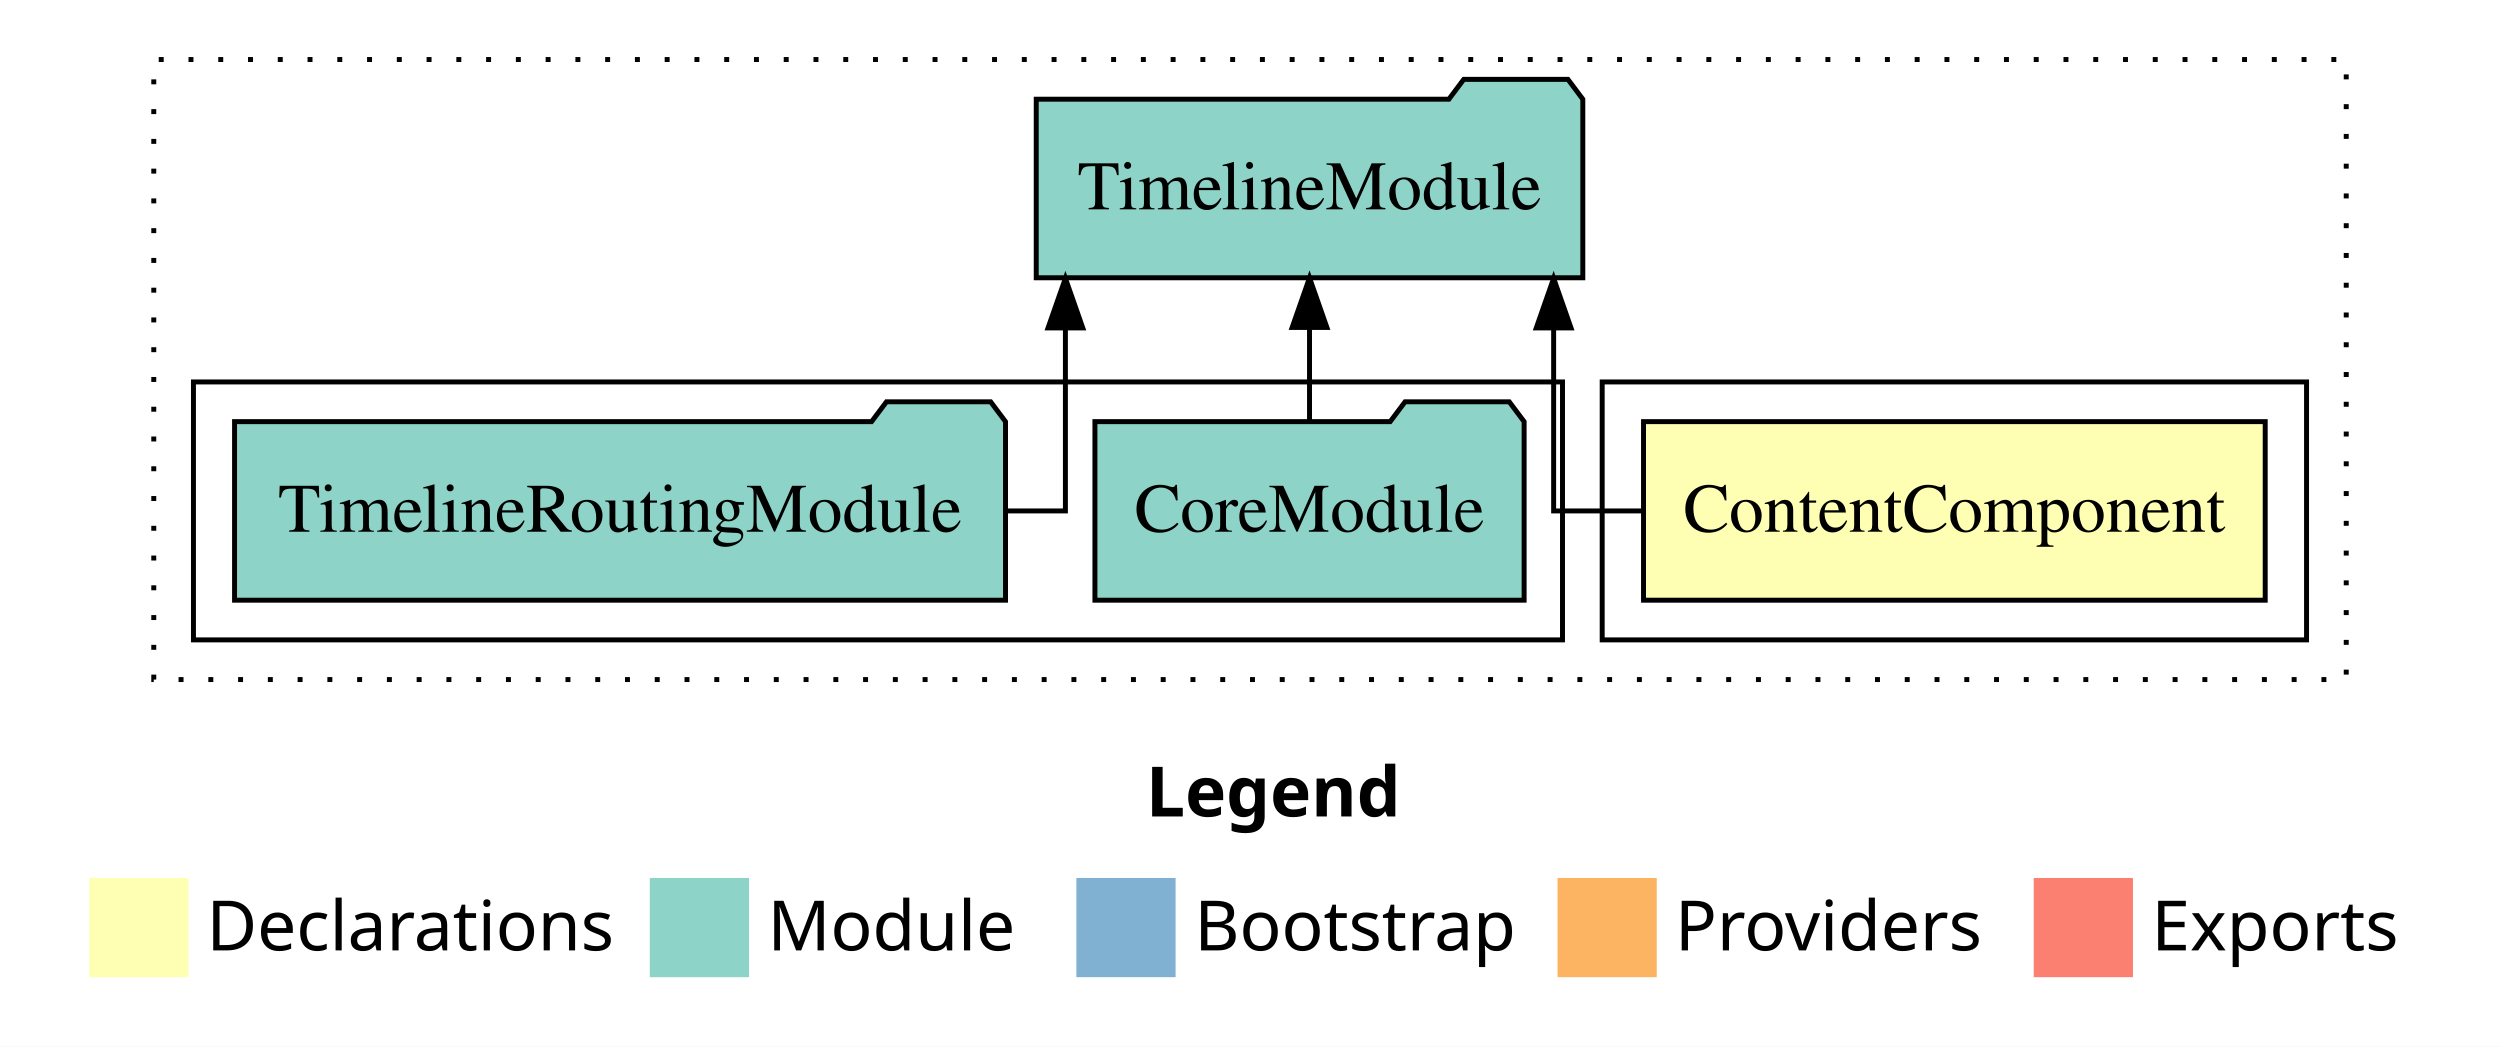
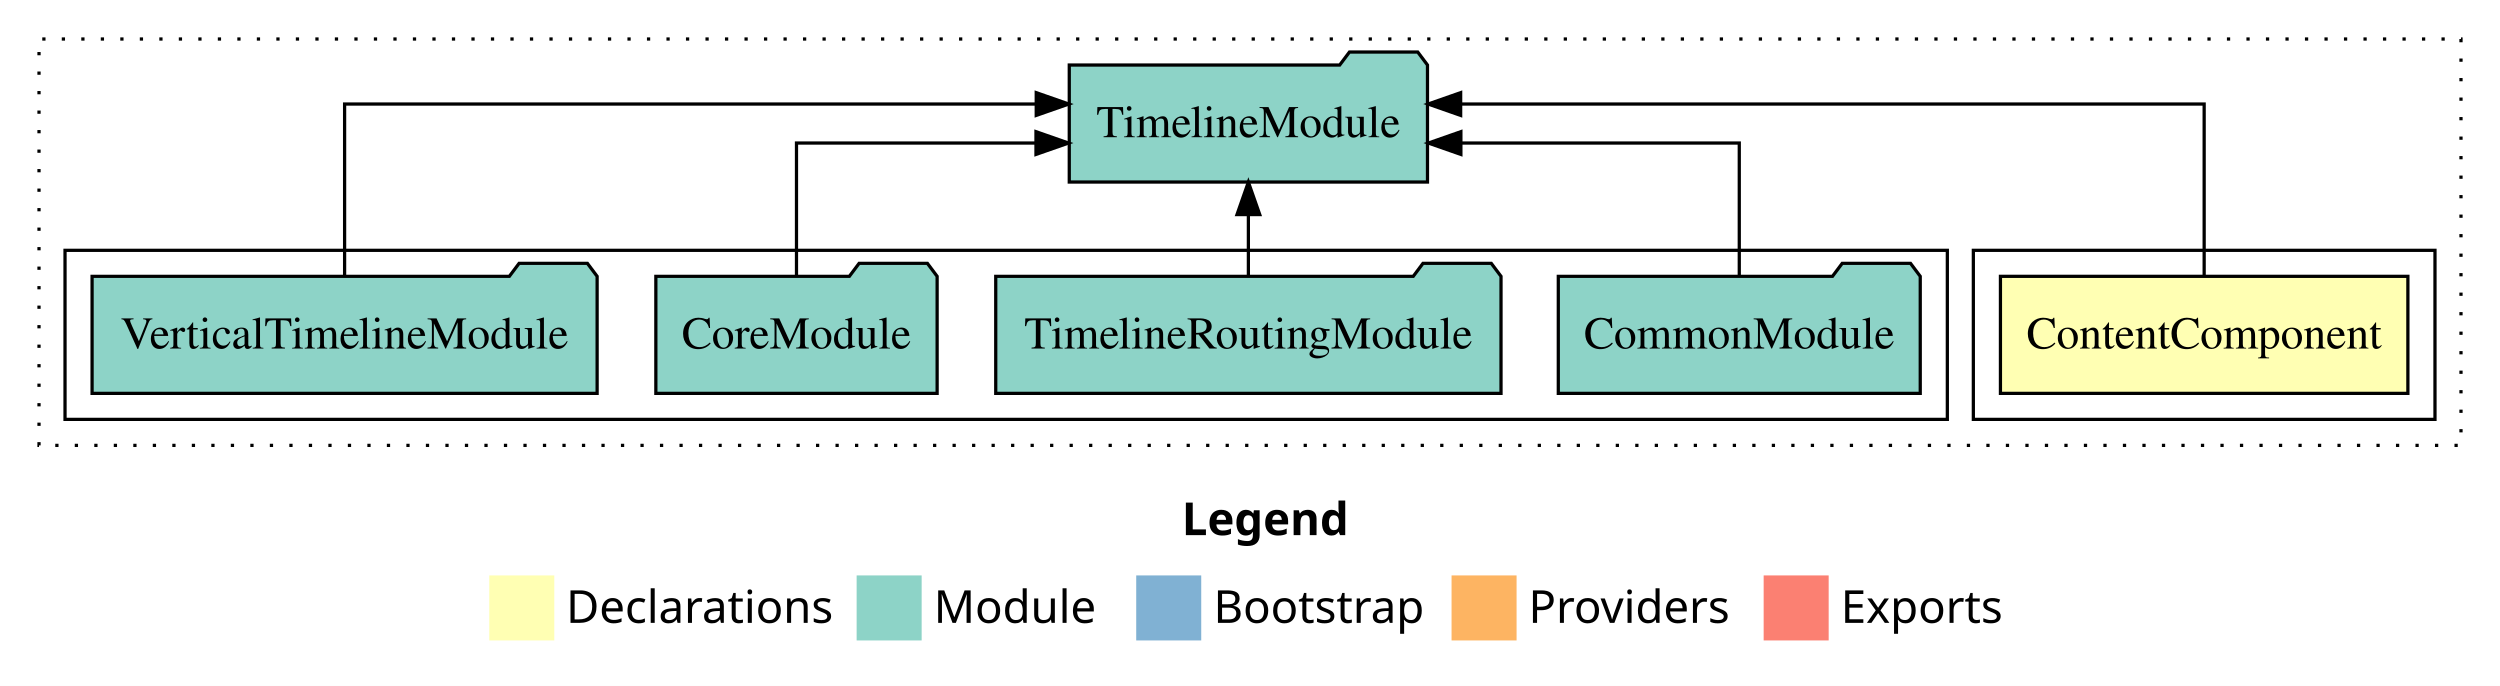
- <svg xmlns="http://www.w3.org/2000/svg" width="504pt" height="211pt" viewBox="0.00 0.00 504.00 211.00">
+ <svg xmlns="http://www.w3.org/2000/svg" width="769pt" height="211pt" viewBox="0.00 0.00 769.00 211.00">
  <g id="graph0" class="graph" transform="scale(1 1) rotate(0) translate(4 207)">
-     <polygon fill="#ffffff" stroke="transparent" points="-4,4 -4,-207 500,-207 500,4 -4,4" />
-     <text text-anchor="start" x="227.009" y="-42.4" font-family="sans-serif" font-weight="bold" font-size="14.00" fill="#000000">Legend</text>
-     <polygon fill="#ffffb3" stroke="transparent" points="14,-10 14,-30 34,-30 34,-10 14,-10" />
-     <text text-anchor="start" x="37.629" y="-15.4" font-family="sans-serif" font-size="14.00" fill="#000000">  Declarations</text>
-     <polygon fill="#8dd3c7" stroke="transparent" points="127,-10 127,-30 147,-30 147,-10 127,-10" />
-     <text text-anchor="start" x="150.725" y="-15.4" font-family="sans-serif" font-size="14.00" fill="#000000">  Module</text>
-     <polygon fill="#80b1d3" stroke="transparent" points="213,-10 213,-30 233,-30 233,-10 213,-10" />
-     <text text-anchor="start" x="236.781" y="-15.4" font-family="sans-serif" font-size="14.00" fill="#000000">  Bootstrap</text>
-     <polygon fill="#fdb462" stroke="transparent" points="310,-10 310,-30 330,-30 330,-10 310,-10" />
-     <text text-anchor="start" x="333.673" y="-15.4" font-family="sans-serif" font-size="14.00" fill="#000000">  Providers</text>
-     <polygon fill="#fb8072" stroke="transparent" points="406,-10 406,-30 426,-30 426,-10 406,-10" />
-     <text text-anchor="start" x="429.726" y="-15.4" font-family="sans-serif" font-size="14.00" fill="#000000">  Exports</text>
+     <polygon fill="#ffffff" stroke="transparent" points="-4,4 -4,-207 765,-207 765,4 -4,4" />
+     <text text-anchor="start" x="359.509" y="-42.4" font-family="sans-serif" font-weight="bold" font-size="14.00" fill="#000000">Legend</text>
+     <polygon fill="#ffffb3" stroke="transparent" points="146.5,-10 146.5,-30 166.5,-30 166.5,-10 146.5,-10" />
+     <text text-anchor="start" x="170.129" y="-15.4" font-family="sans-serif" font-size="14.00" fill="#000000">  Declarations</text>
+     <polygon fill="#8dd3c7" stroke="transparent" points="259.5,-10 259.5,-30 279.5,-30 279.5,-10 259.5,-10" />
+     <text text-anchor="start" x="283.225" y="-15.4" font-family="sans-serif" font-size="14.00" fill="#000000">  Module</text>
+     <polygon fill="#80b1d3" stroke="transparent" points="345.5,-10 345.5,-30 365.5,-30 365.5,-10 345.5,-10" />
+     <text text-anchor="start" x="369.281" y="-15.4" font-family="sans-serif" font-size="14.00" fill="#000000">  Bootstrap</text>
+     <polygon fill="#fdb462" stroke="transparent" points="442.5,-10 442.5,-30 462.5,-30 462.5,-10 442.5,-10" />
+     <text text-anchor="start" x="466.173" y="-15.4" font-family="sans-serif" font-size="14.00" fill="#000000">  Providers</text>
+     <polygon fill="#fb8072" stroke="transparent" points="538.5,-10 538.5,-30 558.5,-30 558.5,-10 538.5,-10" />
+     <text text-anchor="start" x="562.226" y="-15.4" font-family="sans-serif" font-size="14.00" fill="#000000">  Exports</text>
    <g id="clust1" class="cluster">
-       <polygon fill="none" stroke="#000000" stroke-dasharray="1,5" points="27,-70 27,-195 469,-195 469,-70 27,-70" />
+       <polygon fill="none" stroke="#000000" stroke-dasharray="1,5" points="8,-70 8,-195 753,-195 753,-70 8,-70" />
    </g>
    <g id="clust2" class="cluster">
-       <polygon fill="none" stroke="#000000" points="319,-78 319,-130 461,-130 461,-78 319,-78" />
+       <polygon fill="none" stroke="#000000" points="603,-78 603,-130 745,-130 745,-78 603,-78" />
    </g>
    <g id="clust4" class="cluster">
-       <polygon fill="none" stroke="#000000" points="35,-78 35,-130 311,-130 311,-78 35,-78" />
+       <polygon fill="none" stroke="#000000" points="16,-78 16,-130 595,-130 595,-78 16,-78" />
    </g>
    <g id="node1" class="node">
-       <polygon fill="#ffffb3" stroke="#000000" points="452.665,-122 327.335,-122 327.335,-86 452.665,-86 452.665,-122" />
-       <text text-anchor="middle" x="390" y="-99.8" font-family="Times,serif" font-size="14.00" fill="#000000">ContentComponent</text>
+       <polygon fill="#ffffb3" stroke="#000000" points="736.665,-122 611.335,-122 611.335,-86 736.665,-86 736.665,-122" />
+       <text text-anchor="middle" x="674" y="-99.8" font-family="Times,serif" font-size="14.00" fill="#000000">ContentComponent</text>
    </g>
    <g id="node2" class="node">
-       <polygon fill="#8dd3c7" stroke="#000000" points="315.094,-187 312.094,-191 291.094,-191 288.094,-187 204.906,-187 204.906,-151 315.094,-151 315.094,-187" />
-       <text text-anchor="middle" x="260" y="-164.8" font-family="Times,serif" font-size="14.00" fill="#000000">TimelineModule</text>
+       <polygon fill="#8dd3c7" stroke="#000000" points="435.094,-187 432.094,-191 411.094,-191 408.094,-187 324.906,-187 324.906,-151 435.094,-151 435.094,-187" />
+       <text text-anchor="middle" x="380" y="-164.8" font-family="Times,serif" font-size="14.00" fill="#000000">TimelineModule</text>
    </g>
    <g id="edge1" class="edge">
-       <path fill="none" stroke="#000000" d="M327.143,-104C316.714,-104 309.214,-104 309.214,-104 309.214,-104 309.214,-140.894 309.214,-140.894" />
-       <polygon fill="#000000" stroke="#000000" points="305.714,-140.894 309.214,-150.894 312.714,-140.894 305.714,-140.894" />
+       <path fill="none" stroke="#000000" d="M674,-122.284C674,-143.321 674,-175 674,-175 674,-175 445.299,-175 445.299,-175" />
+       <polygon fill="#000000" stroke="#000000" points="445.299,-171.5 435.299,-175 445.299,-178.5 445.299,-171.5" />
    </g>
    <g id="node3" class="node">
-       <polygon fill="#8dd3c7" stroke="#000000" points="303.262,-122 300.262,-126 279.262,-126 276.262,-122 216.738,-122 216.738,-86 303.262,-86 303.262,-122" />
-       <text text-anchor="middle" x="260" y="-99.8" font-family="Times,serif" font-size="14.00" fill="#000000">CoreModule</text>
+       <polygon fill="#8dd3c7" stroke="#000000" points="586.668,-122 583.668,-126 562.668,-126 559.668,-122 475.332,-122 475.332,-86 586.668,-86 586.668,-122" />
+       <text text-anchor="middle" x="531" y="-99.8" font-family="Times,serif" font-size="14.00" fill="#000000">CommonModule</text>
    </g>
    <g id="edge2" class="edge">
-       <path fill="none" stroke="#000000" d="M260,-122.106C260,-122.106 260,-140.991 260,-140.991" />
-       <polygon fill="#000000" stroke="#000000" points="256.5,-140.991 260,-150.991 263.5,-140.991 256.5,-140.991" />
+       <path fill="none" stroke="#000000" d="M531,-122.022C531,-139.373 531,-163 531,-163 531,-163 445.369,-163 445.369,-163" />
+       <polygon fill="#000000" stroke="#000000" points="445.369,-159.5 435.369,-163 445.369,-166.5 445.369,-159.5" />
    </g>
    <g id="node4" class="node">
-       <polygon fill="#8dd3c7" stroke="#000000" points="198.712,-122 195.712,-126 174.712,-126 171.712,-122 43.288,-122 43.288,-86 198.712,-86 198.712,-122" />
-       <text text-anchor="middle" x="121" y="-99.8" font-family="Times,serif" font-size="14.00" fill="#000000">TimelineRoutingModule</text>
+       <polygon fill="#8dd3c7" stroke="#000000" points="457.712,-122 454.712,-126 433.712,-126 430.712,-122 302.288,-122 302.288,-86 457.712,-86 457.712,-122" />
+       <text text-anchor="middle" x="380" y="-99.8" font-family="Times,serif" font-size="14.00" fill="#000000">TimelineRoutingModule</text>
    </g>
    <g id="edge3" class="edge">
-       <path fill="none" stroke="#000000" d="M198.677,-104C206.017,-104 210.786,-104 210.786,-104 210.786,-104 210.786,-140.894 210.786,-140.894" />
-       <polygon fill="#000000" stroke="#000000" points="207.286,-140.894 210.786,-150.894 214.286,-140.894 207.286,-140.894" />
+       <path fill="none" stroke="#000000" d="M380,-122.106C380,-122.106 380,-140.991 380,-140.991" />
+       <polygon fill="#000000" stroke="#000000" points="376.5,-140.991 380,-150.991 383.5,-140.991 376.5,-140.991" />
+     </g>
+     <g id="node5" class="node">
+       <polygon fill="#8dd3c7" stroke="#000000" points="284.262,-122 281.262,-126 260.262,-126 257.262,-122 197.738,-122 197.738,-86 284.262,-86 284.262,-122" />
+       <text text-anchor="middle" x="241" y="-99.8" font-family="Times,serif" font-size="14.00" fill="#000000">CoreModule</text>
+     </g>
+     <g id="edge4" class="edge">
+       <path fill="none" stroke="#000000" d="M241,-122.022C241,-139.373 241,-163 241,-163 241,-163 314.664,-163 314.664,-163" />
+       <polygon fill="#000000" stroke="#000000" points="314.664,-166.5 324.664,-163 314.664,-159.5 314.664,-166.5" />
+     </g>
+     <g id="node6" class="node">
+       <polygon fill="#8dd3c7" stroke="#000000" points="179.677,-122 176.677,-126 155.677,-126 152.677,-122 24.323,-122 24.323,-86 179.677,-86 179.677,-122" />
+       <text text-anchor="middle" x="102" y="-99.8" font-family="Times,serif" font-size="14.00" fill="#000000">VerticalTimelineModule</text>
+     </g>
+     <g id="edge5" class="edge">
+       <path fill="none" stroke="#000000" d="M102,-122.284C102,-143.321 102,-175 102,-175 102,-175 314.744,-175 314.744,-175" />
+       <polygon fill="#000000" stroke="#000000" points="314.744,-178.5 324.744,-175 314.744,-171.5 314.744,-178.5" />
    </g>
  </g>
</svg>
